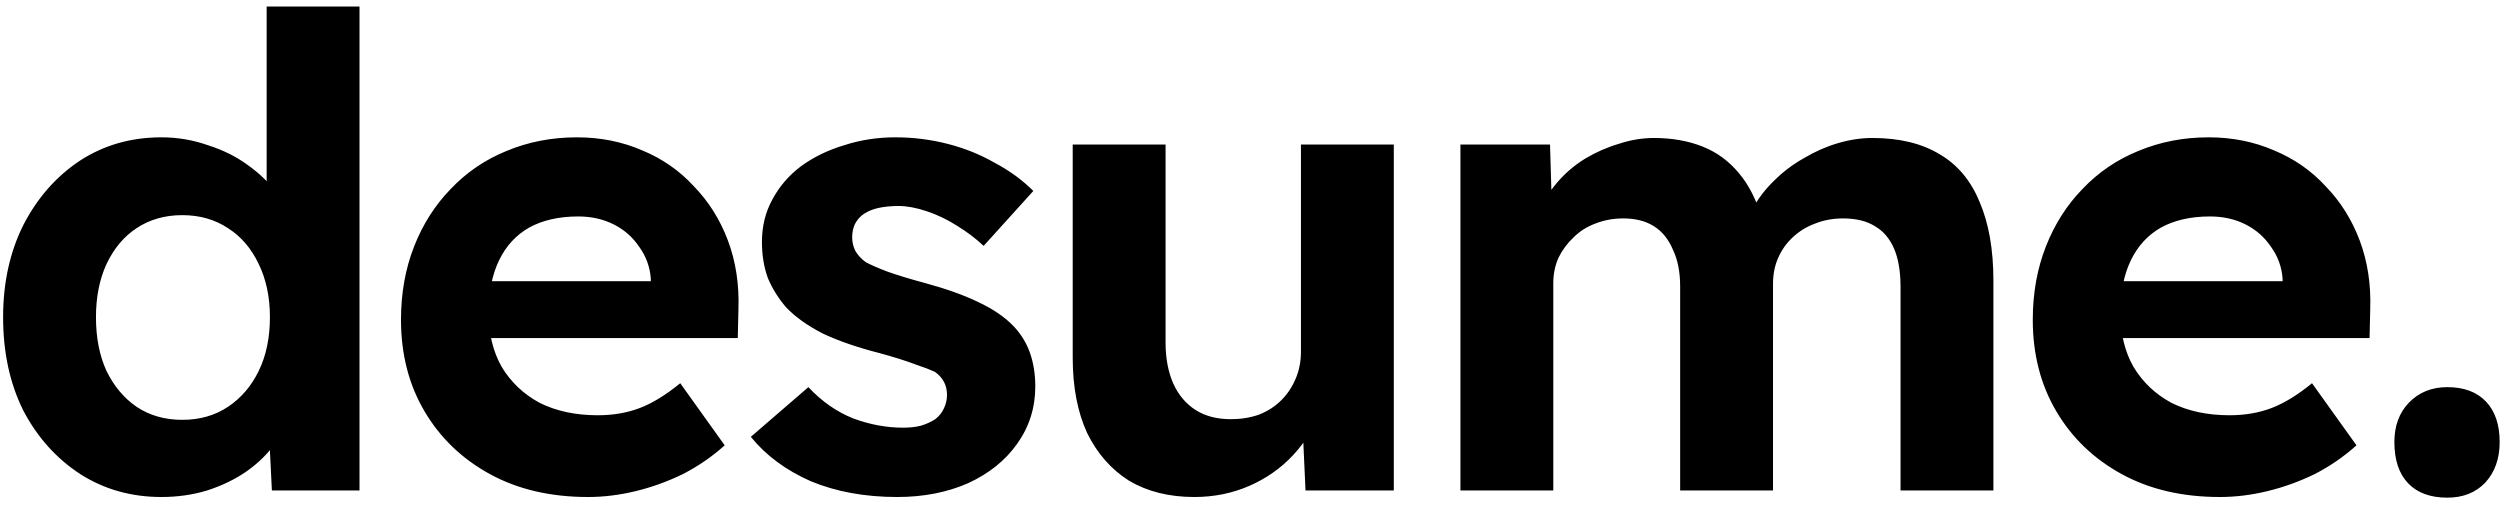
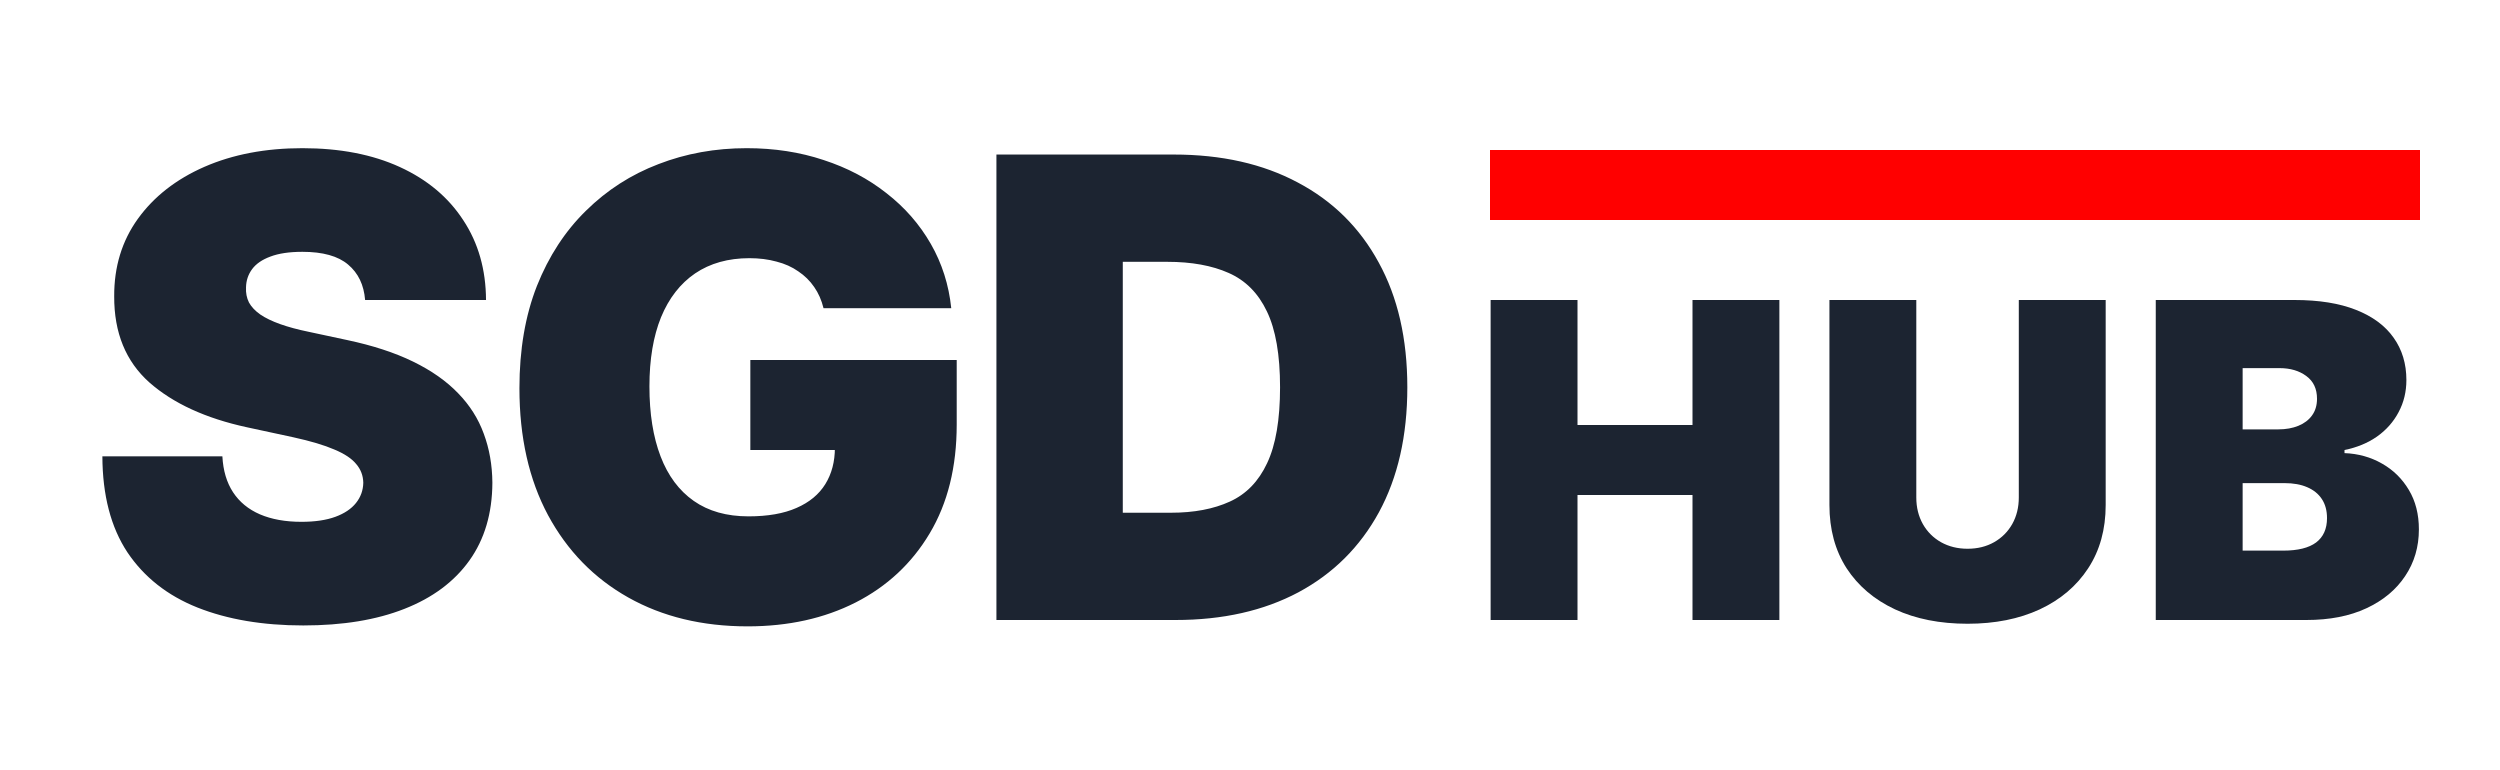
- <svg xmlns="http://www.w3.org/2000/svg" width="367" height="74" viewBox="0 0 367 74" fill="none">
-   <path d="M23.688 72.96C19.272 72.96 15.304 71.84 11.784 69.6C8.264 67.296 5.48 64.192 3.432 60.288C1.448 56.32 0.456 51.744 0.456 46.56C0.456 41.504 1.448 36.992 3.432 33.024C5.48 29.056 8.232 25.92 11.688 23.616C15.208 21.312 19.208 20.16 23.688 20.16C26.056 20.16 28.328 20.544 30.504 21.312C32.744 22.016 34.728 23.008 36.456 24.288C38.248 25.568 39.688 27.008 40.776 28.608C41.864 30.144 42.472 31.776 42.6 33.504L39.144 34.08V0.96H52.776V72H39.912L39.336 60.288L42.024 60.576C41.896 62.176 41.32 63.712 40.296 65.184C39.272 66.656 37.896 68 36.168 69.216C34.504 70.368 32.584 71.296 30.408 72C28.296 72.64 26.056 72.96 23.688 72.96ZM26.76 61.632C29.32 61.632 31.56 60.992 33.48 59.712C35.4 58.432 36.904 56.672 37.992 54.432C39.08 52.192 39.624 49.568 39.624 46.56C39.624 43.616 39.08 41.024 37.992 38.784C36.904 36.48 35.4 34.72 33.48 33.504C31.56 32.224 29.32 31.584 26.76 31.584C24.2 31.584 21.96 32.224 20.04 33.504C18.184 34.72 16.712 36.48 15.624 38.784C14.6 41.024 14.088 43.616 14.088 46.56C14.088 49.568 14.6 52.192 15.624 54.432C16.712 56.672 18.184 58.432 20.04 59.712C21.96 60.992 24.2 61.632 26.76 61.632ZM86.322 72.96C80.818 72.96 76.018 71.84 71.922 69.6C67.826 67.36 64.626 64.288 62.322 60.384C60.018 56.48 58.866 52 58.866 46.944C58.866 43.04 59.506 39.456 60.786 36.192C62.066 32.928 63.858 30.112 66.162 27.744C68.466 25.312 71.186 23.456 74.322 22.176C77.522 20.832 80.978 20.16 84.69 20.16C88.146 20.16 91.346 20.8 94.29 22.08C97.234 23.296 99.762 25.056 101.874 27.36C104.05 29.6 105.714 32.256 106.866 35.328C108.018 38.4 108.53 41.76 108.402 45.408L108.306 49.632H67.506L65.298 41.28H97.074L95.538 43.008V40.896C95.41 39.168 94.834 37.6 93.81 36.192C92.85 34.784 91.602 33.696 90.066 32.928C88.53 32.16 86.802 31.776 84.882 31.776C82.066 31.776 79.666 32.32 77.682 33.408C75.762 34.496 74.29 36.096 73.266 38.208C72.242 40.32 71.73 42.88 71.73 45.888C71.73 48.96 72.37 51.616 73.65 53.856C74.994 56.096 76.85 57.856 79.218 59.136C81.65 60.352 84.498 60.96 87.762 60.96C90.002 60.96 92.05 60.608 93.906 59.904C95.762 59.2 97.746 57.984 99.858 56.256L106.386 65.376C104.53 67.04 102.482 68.448 100.242 69.6C98.002 70.688 95.698 71.52 93.33 72.096C90.962 72.672 88.626 72.96 86.322 72.96ZM131.724 72.96C126.988 72.96 122.764 72.192 119.052 70.656C115.404 69.056 112.46 66.88 110.22 64.128L118.668 56.832C120.652 58.944 122.86 60.48 125.292 61.44C127.724 62.336 130.156 62.784 132.588 62.784C133.548 62.784 134.412 62.688 135.18 62.496C136.012 62.24 136.716 61.92 137.292 61.536C137.868 61.088 138.284 60.576 138.54 60C138.86 59.36 139.02 58.688 139.02 57.984C139.02 56.576 138.444 55.456 137.292 54.624C136.652 54.304 135.66 53.92 134.316 53.472C132.972 52.96 131.244 52.416 129.132 51.84C125.868 51.008 123.084 50.048 120.78 48.96C118.54 47.808 116.748 46.528 115.404 45.12C114.252 43.776 113.356 42.336 112.716 40.8C112.14 39.2 111.852 37.44 111.852 35.52C111.852 33.216 112.364 31.136 113.388 29.28C114.412 27.36 115.82 25.728 117.612 24.384C119.468 23.04 121.58 22.016 123.948 21.312C126.316 20.544 128.812 20.16 131.436 20.16C134.06 20.16 136.62 20.48 139.116 21.12C141.612 21.76 143.916 22.688 146.028 23.904C148.204 25.056 150.092 26.432 151.692 28.032L144.396 36.096C143.244 35.008 141.932 34.016 140.46 33.12C139.052 32.224 137.58 31.52 136.044 31.008C134.508 30.496 133.132 30.24 131.916 30.24C130.828 30.24 129.836 30.336 128.94 30.528C128.108 30.72 127.404 31.008 126.828 31.392C126.252 31.776 125.804 32.288 125.484 32.928C125.228 33.504 125.1 34.144 125.1 34.848C125.1 35.552 125.26 36.224 125.58 36.864C125.964 37.504 126.476 38.048 127.116 38.496C127.82 38.88 128.844 39.328 130.188 39.84C131.596 40.352 133.484 40.928 135.852 41.568C138.924 42.4 141.516 43.328 143.628 44.352C145.804 45.376 147.532 46.56 148.812 47.904C149.9 49.056 150.7 50.368 151.212 51.84C151.724 53.312 151.98 54.944 151.98 56.736C151.98 59.872 151.084 62.688 149.292 65.184C147.564 67.616 145.164 69.536 142.092 70.944C139.02 72.288 135.564 72.96 131.724 72.96ZM175.33 72.96C171.618 72.96 168.418 72.16 165.73 70.56C163.106 68.896 161.058 66.56 159.586 63.552C158.178 60.48 157.474 56.8 157.474 52.512V21.216H171.106V50.304C171.106 52.608 171.49 54.624 172.258 56.352C173.026 58.016 174.114 59.296 175.522 60.192C176.93 61.088 178.658 61.536 180.706 61.536C182.178 61.536 183.554 61.312 184.834 60.864C186.114 60.352 187.202 59.648 188.098 58.752C188.994 57.856 189.698 56.8 190.21 55.584C190.722 54.368 190.978 53.056 190.978 51.648V21.216H204.61V72H191.65L191.17 61.536L193.666 60.384C192.898 62.752 191.618 64.896 189.826 66.816C188.034 68.736 185.89 70.24 183.394 71.328C180.898 72.416 178.21 72.96 175.33 72.96ZM214.391 72V21.216H227.543L227.831 30.912L225.815 31.296C226.519 29.632 227.447 28.128 228.599 26.784C229.751 25.44 231.095 24.288 232.631 23.328C234.231 22.368 235.895 21.632 237.623 21.12C239.351 20.544 241.079 20.256 242.807 20.256C245.431 20.256 247.799 20.672 249.911 21.504C252.023 22.336 253.815 23.648 255.287 25.44C256.759 27.168 257.911 29.472 258.743 32.352L256.631 32.16L257.303 30.624C258.135 29.088 259.191 27.712 260.471 26.496C261.751 25.216 263.191 24.128 264.791 23.232C266.391 22.272 268.055 21.536 269.783 21.024C271.511 20.512 273.207 20.256 274.871 20.256C278.839 20.256 282.135 21.056 284.759 22.656C287.383 24.192 289.335 26.528 290.615 29.664C291.959 32.8 292.631 36.64 292.631 41.184V72H278.999V42.144C278.999 39.84 278.679 37.952 278.039 36.48C277.399 35.008 276.471 33.92 275.255 33.216C274.039 32.448 272.471 32.064 270.551 32.064C269.079 32.064 267.703 32.32 266.423 32.832C265.207 33.28 264.119 33.952 263.159 34.848C262.263 35.68 261.559 36.672 261.047 37.824C260.535 38.976 260.279 40.256 260.279 41.664V72H246.647V42.048C246.647 39.936 246.295 38.144 245.591 36.672C244.951 35.136 244.023 33.984 242.807 33.216C241.591 32.448 240.087 32.064 238.295 32.064C236.823 32.064 235.447 32.32 234.167 32.832C232.951 33.28 231.895 33.952 230.999 34.848C230.103 35.68 229.367 36.672 228.791 37.824C228.279 38.976 228.023 40.224 228.023 41.568V72H214.391ZM325.868 72.96C320.364 72.96 315.564 71.84 311.468 69.6C307.372 67.36 304.172 64.288 301.868 60.384C299.564 56.48 298.412 52 298.412 46.944C298.412 43.04 299.052 39.456 300.332 36.192C301.612 32.928 303.404 30.112 305.708 27.744C308.012 25.312 310.732 23.456 313.868 22.176C317.068 20.832 320.524 20.16 324.236 20.16C327.692 20.16 330.892 20.8 333.836 22.08C336.78 23.296 339.308 25.056 341.42 27.36C343.596 29.6 345.26 32.256 346.412 35.328C347.564 38.4 348.076 41.76 347.948 45.408L347.852 49.632H307.052L304.844 41.28H336.62L335.084 43.008V40.896C334.956 39.168 334.38 37.6 333.356 36.192C332.396 34.784 331.148 33.696 329.612 32.928C328.076 32.16 326.348 31.776 324.428 31.776C321.612 31.776 319.212 32.32 317.228 33.408C315.308 34.496 313.836 36.096 312.812 38.208C311.788 40.32 311.276 42.88 311.276 45.888C311.276 48.96 311.916 51.616 313.196 53.856C314.54 56.096 316.396 57.856 318.764 59.136C321.196 60.352 324.044 60.96 327.308 60.96C329.548 60.96 331.596 60.608 333.452 59.904C335.308 59.2 337.292 57.984 339.404 56.256L345.932 65.376C344.076 67.04 342.028 68.448 339.788 69.6C337.548 70.688 335.244 71.52 332.876 72.096C330.508 72.672 328.172 72.96 325.868 72.96ZM359.27 73.056C356.774 73.056 354.854 72.352 353.51 70.944C352.166 69.536 351.494 67.52 351.494 64.896C351.494 62.528 352.198 60.608 353.606 59.136C355.078 57.6 356.966 56.832 359.27 56.832C361.702 56.832 363.59 57.536 364.934 58.944C366.278 60.352 366.95 62.336 366.95 64.896C366.95 67.328 366.246 69.312 364.838 70.848C363.43 72.32 361.574 73.056 359.27 73.056Z" fill="black" />
+ <svg xmlns="http://www.w3.org/2000/svg" width="250" height="77" viewBox="0 0 250 77" fill="none">
+   <path d="M149.062 62V30H157.75V42.5H169.25V30H177.938V62H169.25V49.5H157.75V62H149.062ZM201.88 30H210.568V50.5C210.568 52.938 209.984 55.047 208.818 56.828C207.661 58.599 206.047 59.969 203.974 60.938C201.901 61.896 199.495 62.375 196.755 62.375C193.995 62.375 191.578 61.896 189.505 60.938C187.432 59.969 185.818 58.599 184.661 56.828C183.515 55.047 182.943 52.938 182.943 50.5V30H191.63V49.75C191.63 50.74 191.849 51.625 192.286 52.406C192.724 53.177 193.328 53.781 194.099 54.219C194.88 54.656 195.765 54.875 196.755 54.875C197.755 54.875 198.64 54.656 199.411 54.219C200.182 53.781 200.786 53.177 201.224 52.406C201.661 51.625 201.88 50.74 201.88 49.75V30ZM215.576 62V30H229.451C231.889 30 233.936 30.328 235.592 30.984C237.259 31.641 238.514 32.568 239.358 33.766C240.212 34.964 240.639 36.375 240.639 38C240.639 39.177 240.378 40.25 239.858 41.219C239.347 42.188 238.628 43 237.701 43.656C236.774 44.302 235.691 44.75 234.451 45V45.312C235.826 45.365 237.076 45.714 238.201 46.359C239.326 46.995 240.222 47.875 240.889 49C241.556 50.115 241.889 51.427 241.889 52.938C241.889 54.688 241.431 56.245 240.514 57.609C239.608 58.974 238.316 60.047 236.639 60.828C234.962 61.609 232.962 62 230.639 62H215.576ZM224.264 55.062H228.326C229.785 55.062 230.878 54.792 231.608 54.25C232.337 53.698 232.701 52.885 232.701 51.812C232.701 51.062 232.53 50.427 232.186 49.906C231.842 49.385 231.352 48.99 230.717 48.719C230.092 48.448 229.337 48.312 228.451 48.312H224.264V55.062ZM224.264 42.938H227.826C228.587 42.938 229.259 42.818 229.842 42.578C230.425 42.339 230.878 41.995 231.201 41.547C231.535 41.089 231.701 40.531 231.701 39.875C231.701 38.885 231.347 38.13 230.639 37.609C229.931 37.078 229.035 36.812 227.951 36.812H224.264V42.938Z" fill="#1C2431" />
+   <rect x="149" y="15" width="93" height="7" fill="#FF0000" />
+   <path d="M36.511 30C36.39 28.485 35.822 27.303 34.806 26.454C33.806 25.606 32.284 25.182 30.238 25.182C28.935 25.182 27.867 25.341 27.034 25.659C26.215 25.962 25.609 26.379 25.215 26.909C24.822 27.439 24.617 28.046 24.602 28.727C24.572 29.288 24.67 29.796 24.897 30.25C25.14 30.689 25.518 31.091 26.034 31.454C26.549 31.803 27.208 32.121 28.011 32.409C28.814 32.697 29.768 32.955 30.875 33.182L34.693 34C37.269 34.545 39.473 35.265 41.306 36.159C43.14 37.053 44.64 38.106 45.806 39.318C46.973 40.515 47.829 41.864 48.374 43.364C48.935 44.864 49.223 46.5 49.238 48.273C49.223 51.333 48.458 53.924 46.943 56.045C45.428 58.167 43.261 59.78 40.443 60.886C37.64 61.992 34.269 62.545 30.329 62.545C26.284 62.545 22.753 61.947 19.738 60.75C16.738 59.553 14.405 57.712 12.738 55.227C11.087 52.727 10.253 49.53 10.238 45.636H22.238C22.314 47.061 22.67 48.258 23.306 49.227C23.943 50.197 24.837 50.932 25.988 51.432C27.155 51.932 28.541 52.182 30.147 52.182C31.496 52.182 32.624 52.015 33.534 51.682C34.443 51.349 35.132 50.886 35.602 50.295C36.072 49.705 36.314 49.03 36.329 48.273C36.314 47.561 36.079 46.939 35.624 46.409C35.185 45.864 34.458 45.379 33.443 44.955C32.428 44.515 31.056 44.106 29.329 43.727L24.693 42.727C20.572 41.833 17.322 40.341 14.943 38.25C12.579 36.144 11.405 33.273 11.42 29.636C11.405 26.682 12.193 24.099 13.784 21.886C15.39 19.659 17.609 17.924 20.443 16.682C23.291 15.439 26.556 14.818 30.238 14.818C33.996 14.818 37.246 15.447 39.988 16.704C42.731 17.962 44.844 19.735 46.329 22.023C47.829 24.296 48.587 26.954 48.602 30H36.511ZM82.352 30.818C82.155 30.015 81.845 29.311 81.421 28.704C80.996 28.083 80.466 27.561 79.829 27.136C79.208 26.697 78.481 26.371 77.648 26.159C76.829 25.932 75.928 25.818 74.943 25.818C72.822 25.818 71.011 26.326 69.511 27.341C68.026 28.356 66.89 29.818 66.102 31.727C65.329 33.636 64.943 35.939 64.943 38.636C64.943 41.364 65.314 43.697 66.057 45.636C66.799 47.576 67.905 49.061 69.375 50.091C70.845 51.121 72.671 51.636 74.852 51.636C76.776 51.636 78.375 51.356 79.648 50.795C80.936 50.235 81.898 49.439 82.534 48.409C83.171 47.379 83.489 46.167 83.489 44.773L85.671 45H75.034V36H95.671V42.455C95.671 46.697 94.769 50.326 92.966 53.341C91.178 56.341 88.708 58.644 85.557 60.25C82.421 61.841 78.822 62.636 74.761 62.636C70.231 62.636 66.254 61.674 62.83 59.75C59.405 57.826 56.731 55.083 54.807 51.523C52.898 47.962 51.943 43.727 51.943 38.818C51.943 34.97 52.526 31.561 53.693 28.591C54.875 25.621 56.511 23.114 58.602 21.068C60.693 19.008 63.11 17.454 65.852 16.409C68.595 15.348 71.534 14.818 74.671 14.818C77.428 14.818 79.989 15.212 82.352 16C84.731 16.773 86.829 17.879 88.648 19.318C90.481 20.742 91.958 22.432 93.079 24.386C94.201 26.341 94.883 28.485 95.125 30.818H82.352ZM117.552 62H99.642V15.454H117.37C122.158 15.454 126.294 16.386 129.779 18.25C133.279 20.099 135.976 22.765 137.87 26.25C139.779 29.72 140.733 33.879 140.733 38.727C140.733 43.576 139.786 47.742 137.893 51.227C135.999 54.697 133.317 57.364 129.847 59.227C126.377 61.076 122.279 62 117.552 62ZM112.279 51.273H117.097C119.4 51.273 121.362 50.901 122.983 50.159C124.62 49.417 125.862 48.136 126.711 46.318C127.574 44.5 128.006 41.97 128.006 38.727C128.006 35.485 127.567 32.955 126.688 31.136C125.824 29.318 124.552 28.038 122.87 27.296C121.203 26.553 119.158 26.182 116.733 26.182H112.279V51.273Z" fill="#1C2431" />
</svg>
